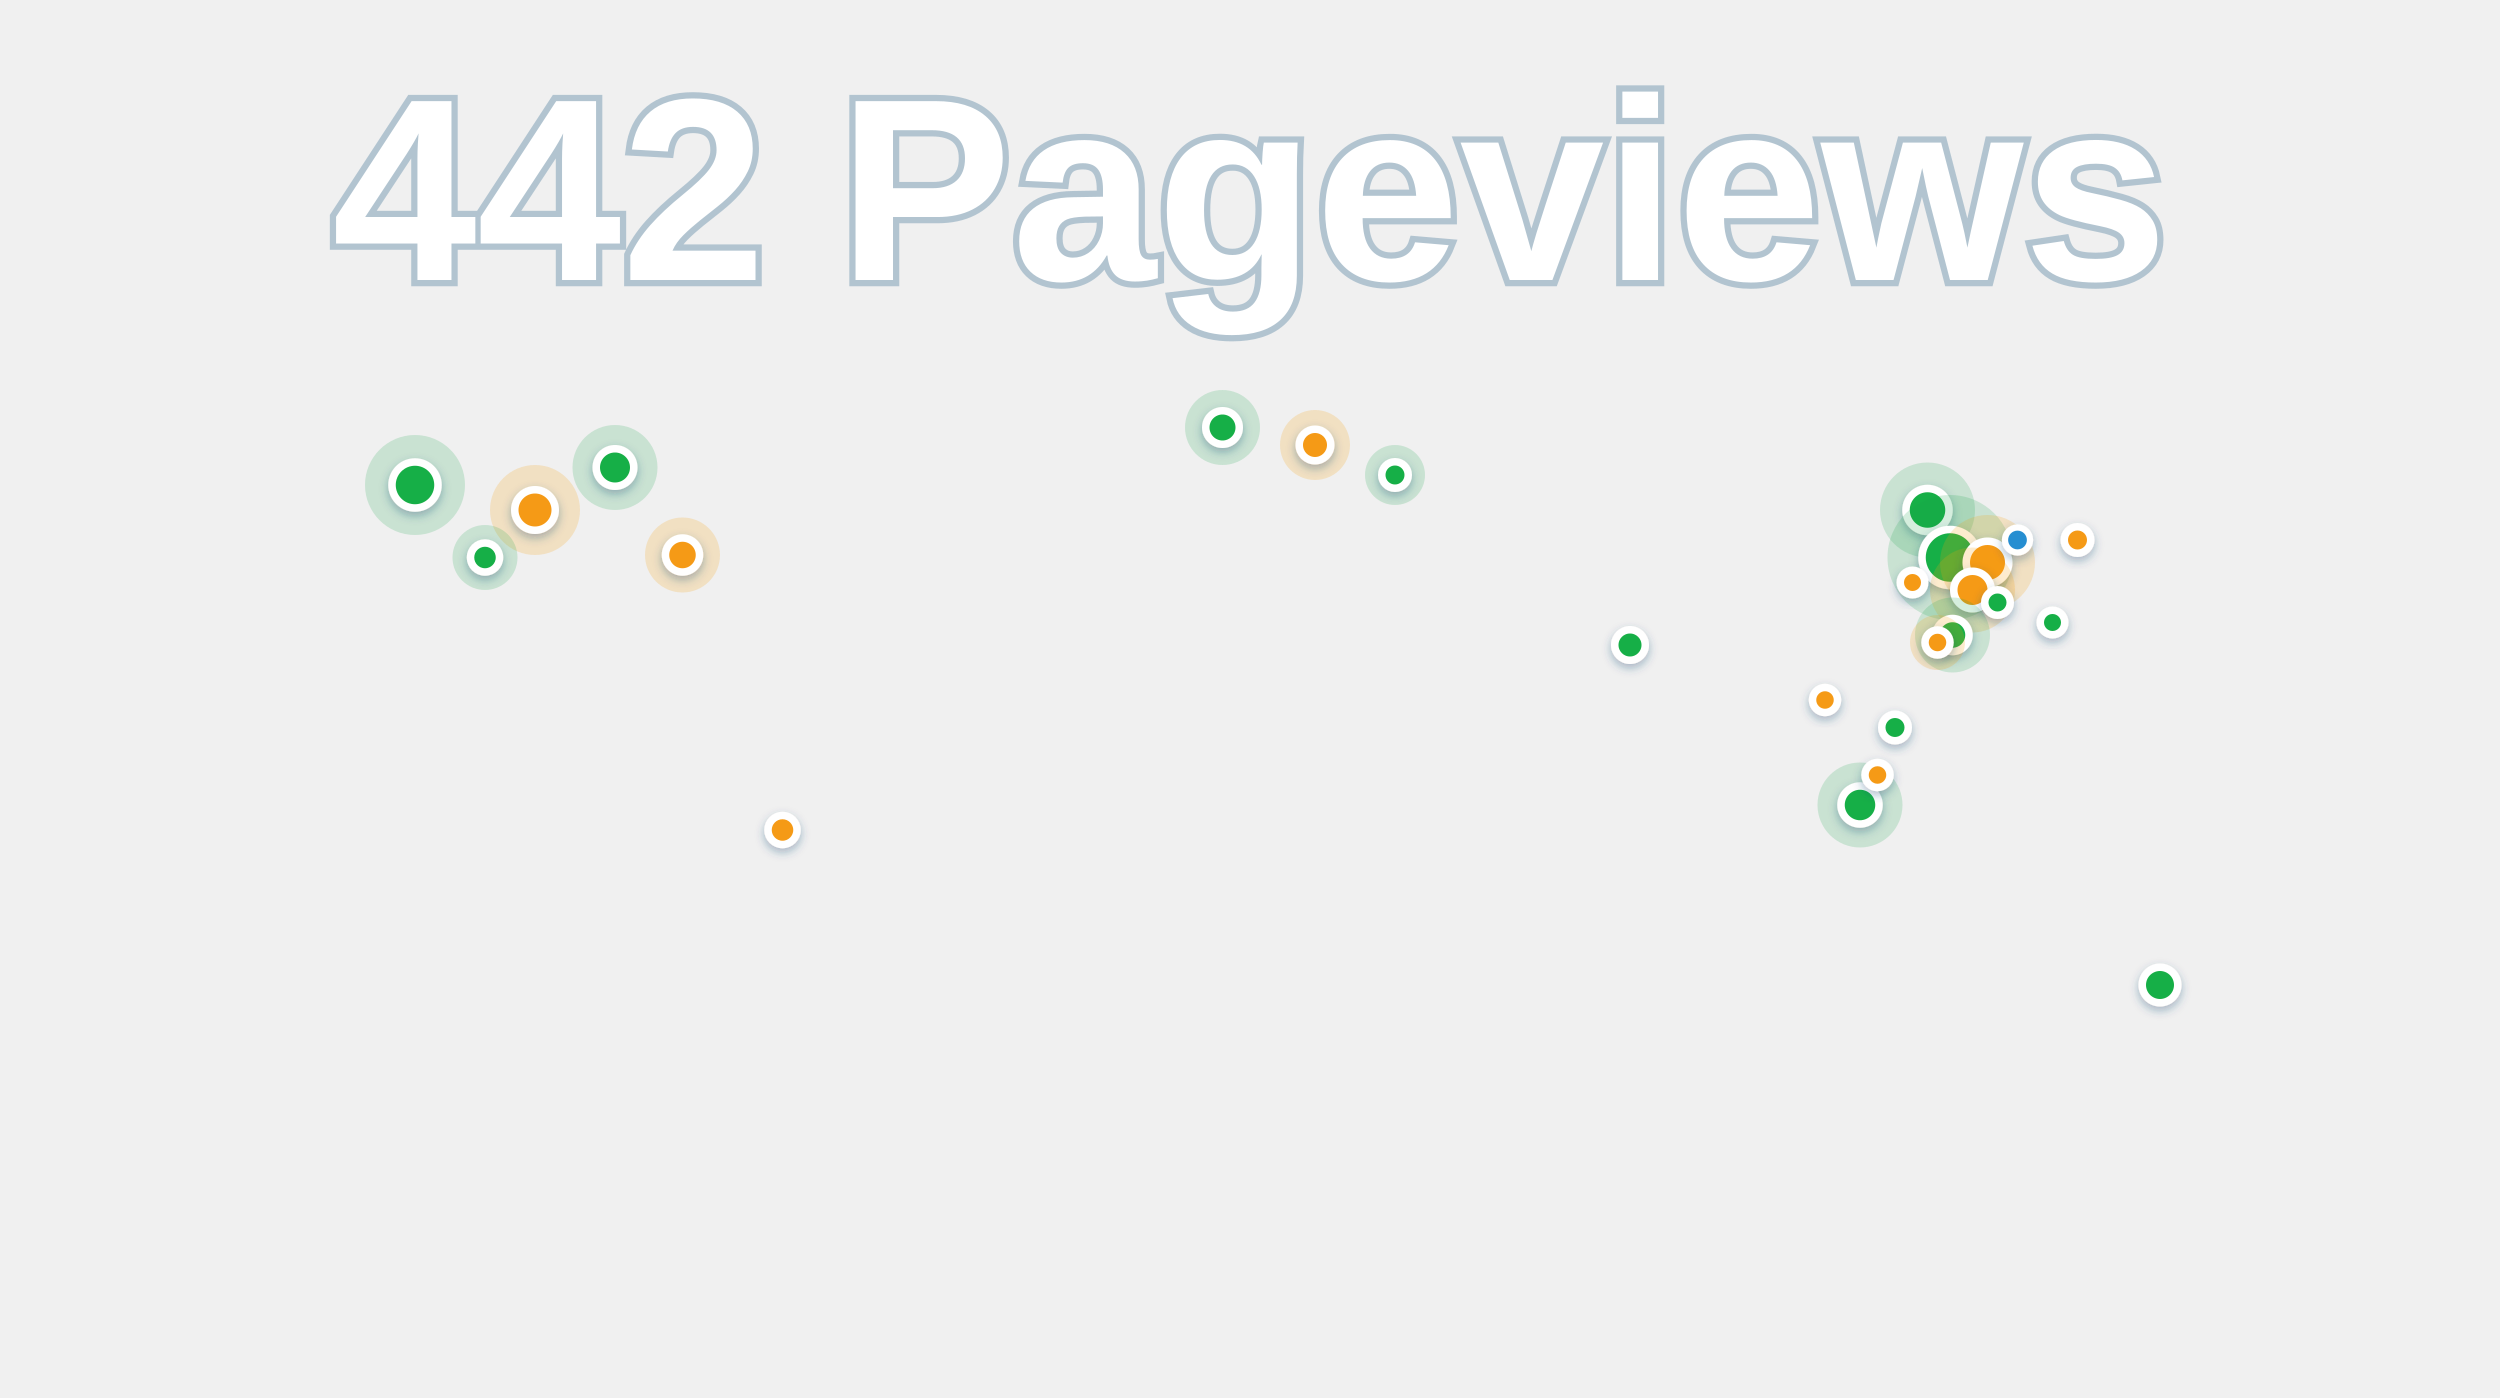
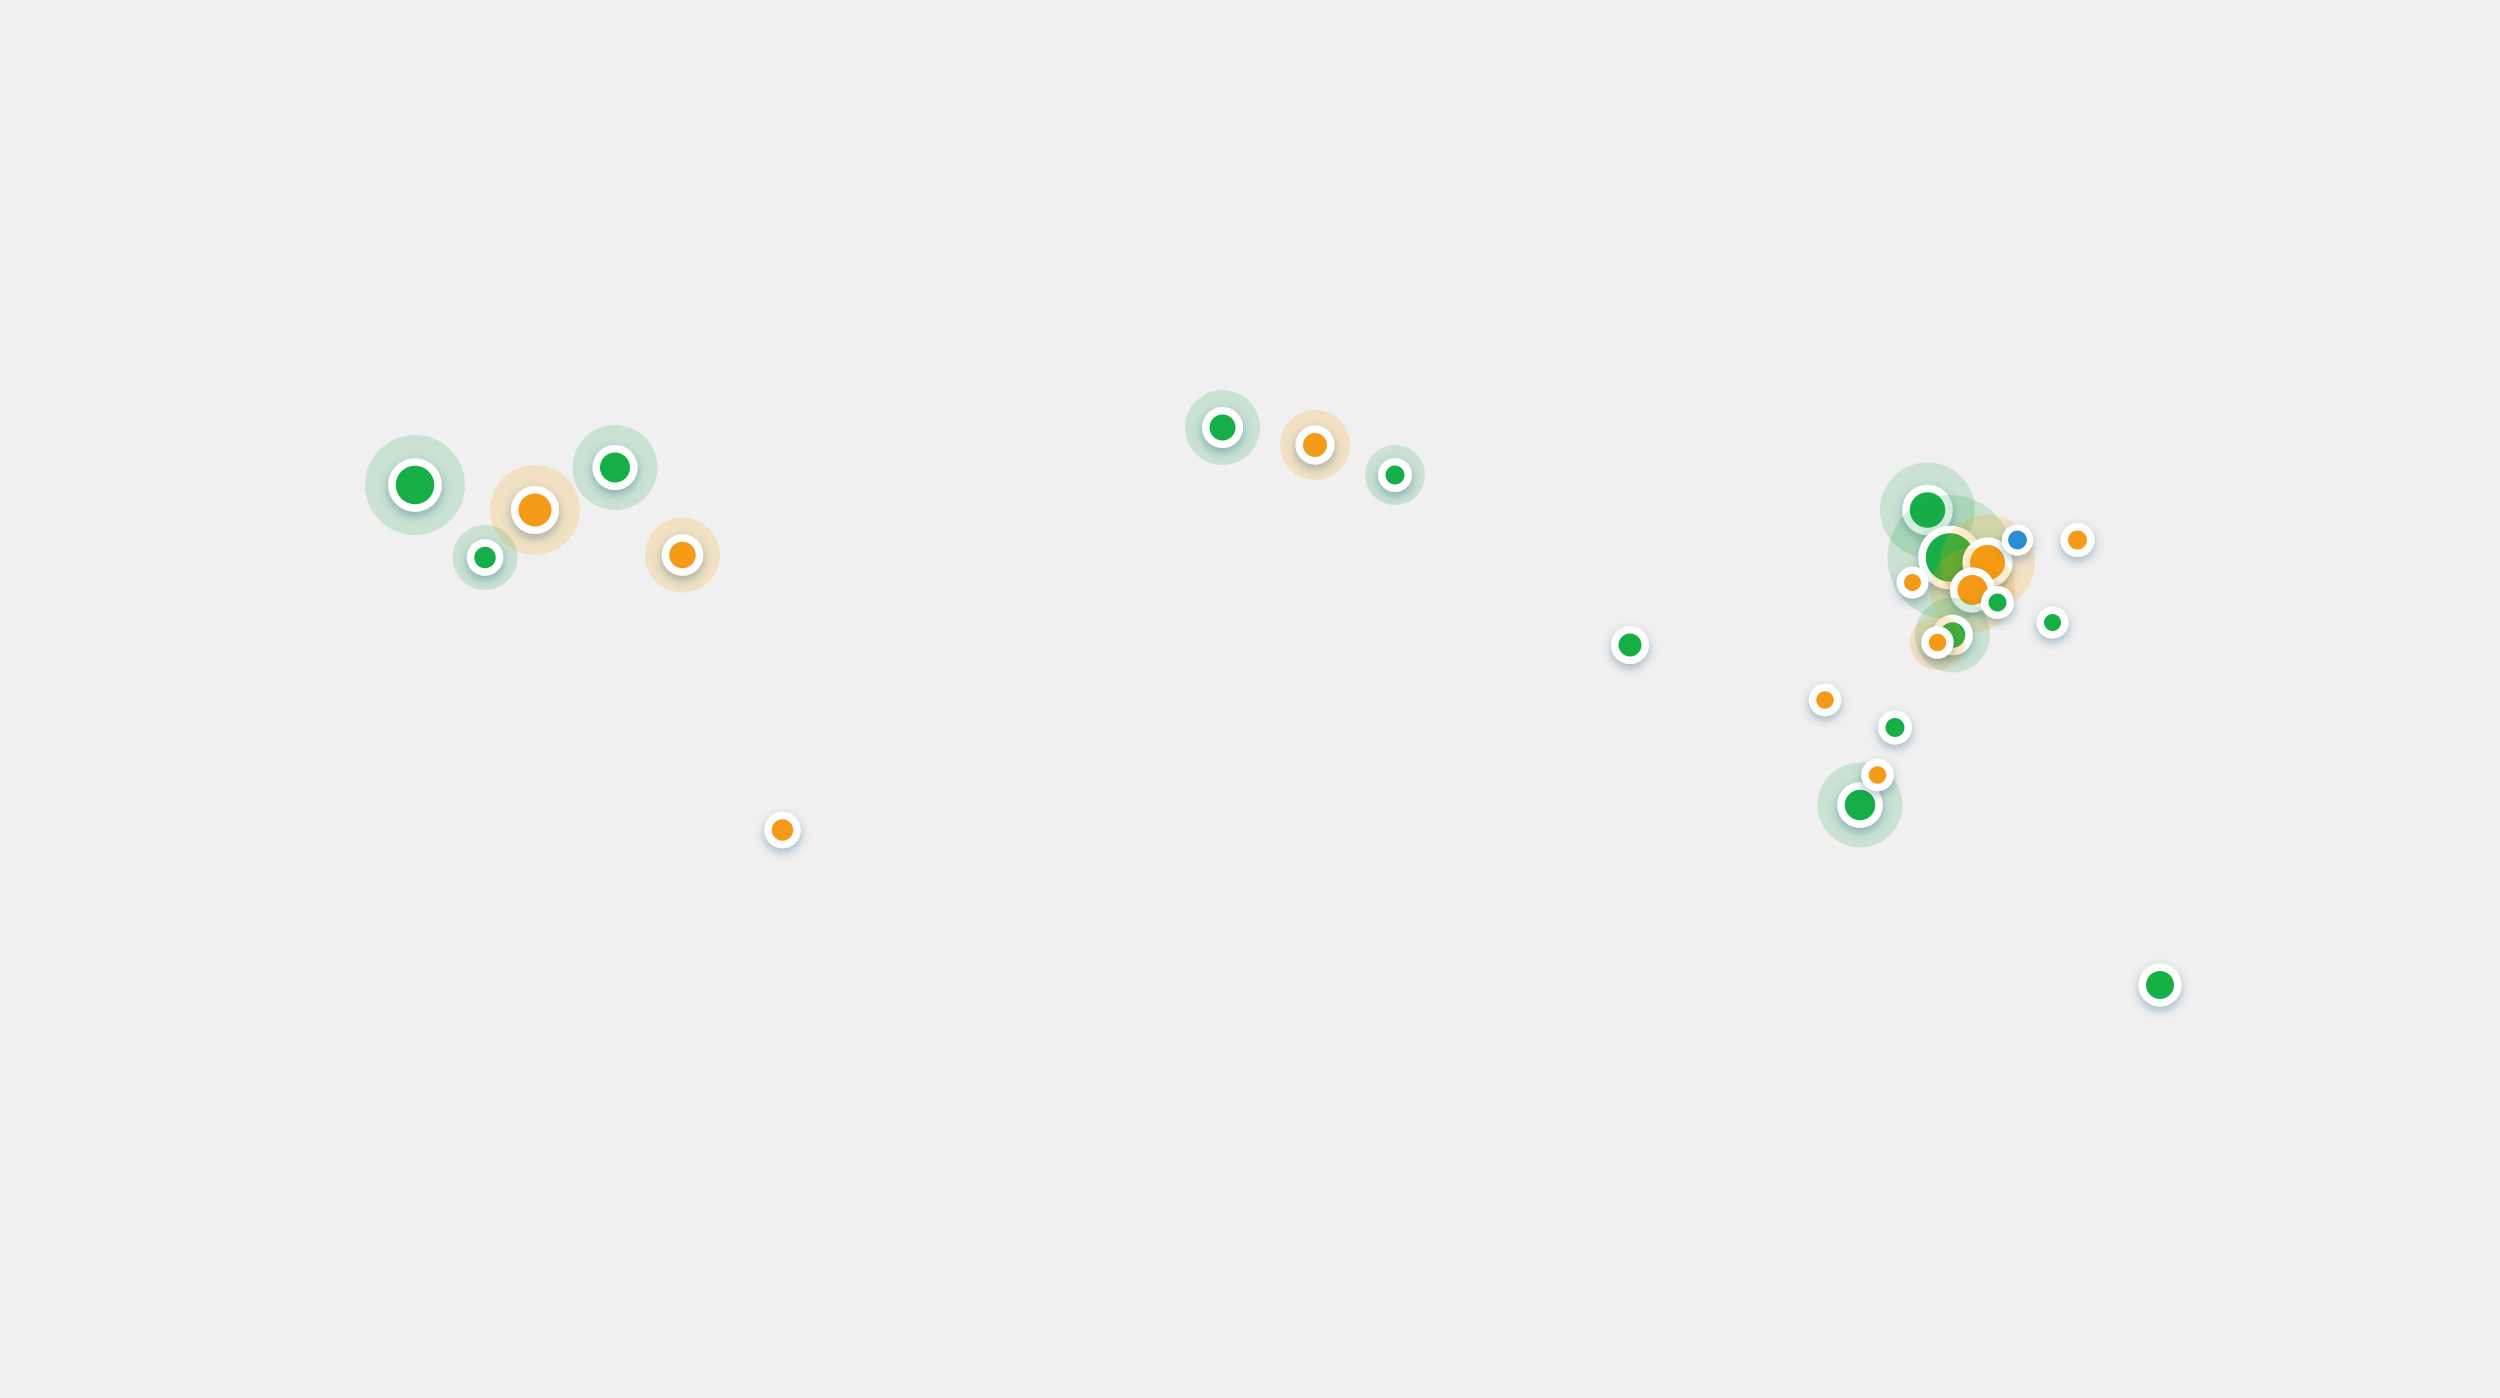
<svg xmlns="http://www.w3.org/2000/svg" viewBox="0 0 1000 559" role="img" aria-labelledby="title desc">
  <defs>
    <filter id="shadow" x="-60%" y="-60%" width="220%" height="220%">
      <feDropShadow dx="0" dy="1.6" stdDeviation="2" flood-color="#174a72" flood-opacity="0.36" />
    </filter>
    <style>
-       .counter{fill:#fff;font:700 104px Arial,Helvetica,sans-serif;text-anchor:middle;paint-order:stroke;stroke:rgba(35,93,136,.30);stroke-width:5px}
      .green{fill:#18af46;stroke:#fff;stroke-width:3;filter:url(#shadow)}
      .orange{fill:#f59a17;stroke:#fff;stroke-width:3;filter:url(#shadow)}
      .blue{fill:#278ed1;stroke:#fff;stroke-width:2.5;filter:url(#shadow)}
      .halo-g{fill:#16a34a;opacity:.18}
      .halo-o{fill:#f59e0b;opacity:.20}
    </style>
  </defs>
-   <text class="counter" x="500" y="112">442 Pageviews</text>
  <g>
    <circle class="halo-g" cx="166" cy="194" r="20" />
    <circle class="green" cx="166" cy="194" r="9.2" />
    <circle class="halo-o" cx="214" cy="204" r="18" />
    <circle class="orange" cx="214" cy="204" r="8.1" />
    <circle class="halo-g" cx="246" cy="187" r="17" />
    <circle class="green" cx="246" cy="187" r="7.5" />
    <circle class="halo-o" cx="273" cy="222" r="15" />
    <circle class="orange" cx="273" cy="222" r="6.8" />
    <circle class="halo-g" cx="194" cy="223" r="13" />
    <circle class="green" cx="194" cy="223" r="5.8" />
  </g>
  <g aria-hidden="true">
    <circle class="halo-g" cx="489" cy="171" r="15" />
    <circle class="green" cx="489" cy="171" r="6.7" />
    <circle class="halo-o" cx="526" cy="178" r="14" />
    <circle class="orange" cx="526" cy="178" r="6.3" />
    <circle class="halo-g" cx="558" cy="190" r="12" />
    <circle class="green" cx="558" cy="190" r="5.3" />
  </g>
  <g>
    <circle class="halo-g" cx="771" cy="204" r="19" />
    <circle class="green" cx="771" cy="204" r="8.6" />
  </g>
  <g>
    <circle class="halo-g" cx="780" cy="223" r="25" />
    <circle class="green" cx="780" cy="223" r="11.2" />
  </g>
  <g>
    <circle class="halo-o" cx="795" cy="225" r="19" />
    <circle class="orange" cx="795" cy="225" r="8.5" />
  </g>
  <g>
    <circle class="halo-o" cx="789" cy="236" r="17" />
    <circle class="orange" cx="789" cy="236" r="7.5" />
  </g>
  <g>
    <circle class="halo-g" cx="781" cy="254" r="15" />
    <circle class="green" cx="781" cy="254" r="6.6" />
  </g>
  <g>
    <circle class="halo-o" cx="775" cy="257" r="11" />
    <circle class="orange" cx="775" cy="257" r="5" />
  </g>
  <g>
    <circle class="halo-g" cx="744" cy="322" r="17" />
    <circle class="green" cx="744" cy="322" r="7.6" />
  </g>
  <g aria-hidden="true">
    <circle class="blue" cx="807" cy="216" r="5" />
    <circle class="green" cx="799" cy="241" r="5.1" />
    <circle class="orange" cx="765" cy="233" r="4.9" />
    <circle class="green" cx="758" cy="291" r="5.3" />
    <circle class="orange" cx="831" cy="216" r="5.3" />
    <circle class="green" cx="864" cy="394" r="7.1" />
    <circle class="orange" cx="313" cy="332" r="5.8" />
    <circle class="green" cx="652" cy="258" r="6.1" />
    <circle class="orange" cx="730" cy="280" r="5" />
    <circle class="green" cx="821" cy="249" r="4.9" />
    <circle class="orange" cx="751" cy="310" r="5" />
  </g>
</svg>
